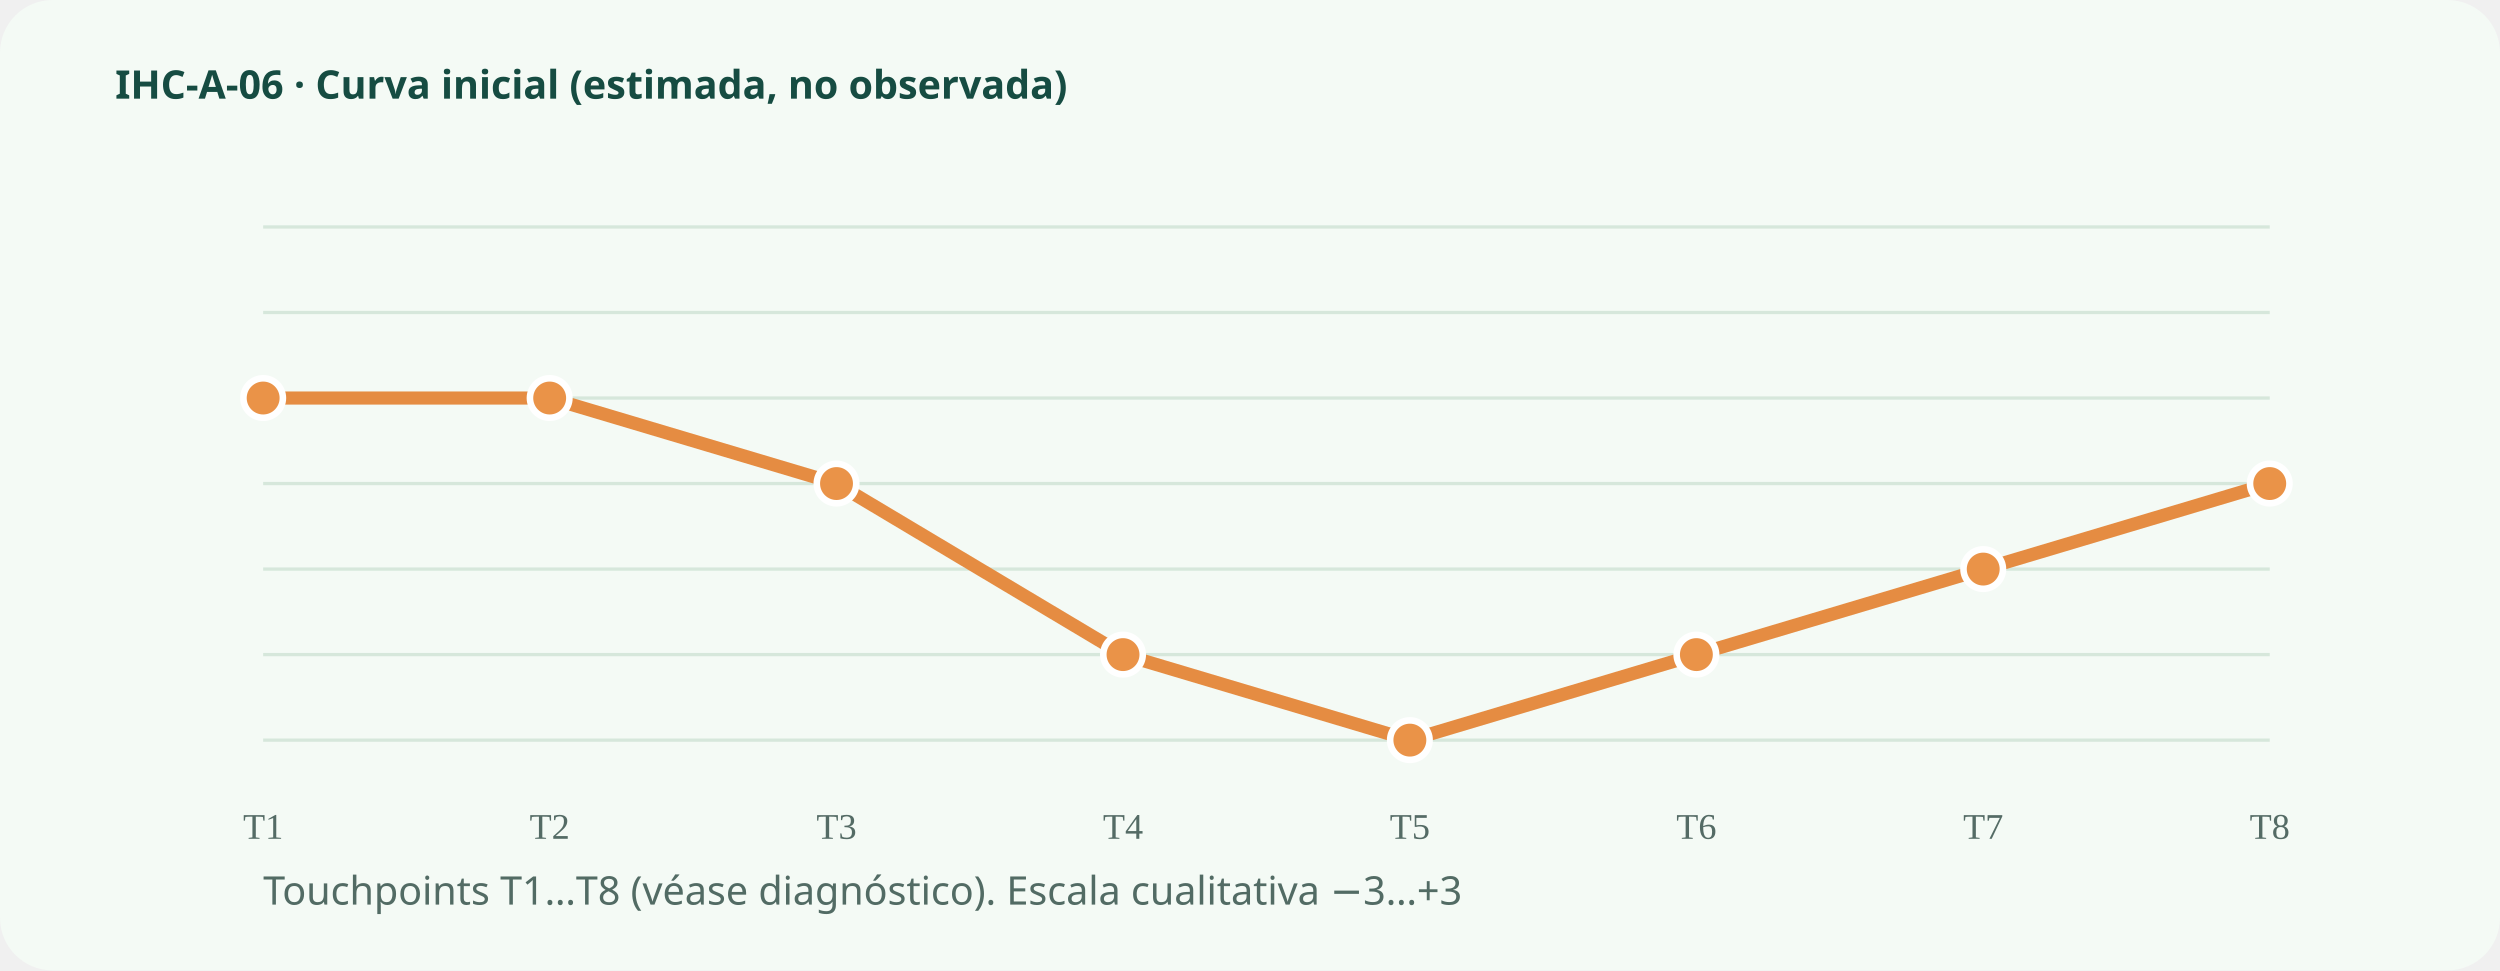
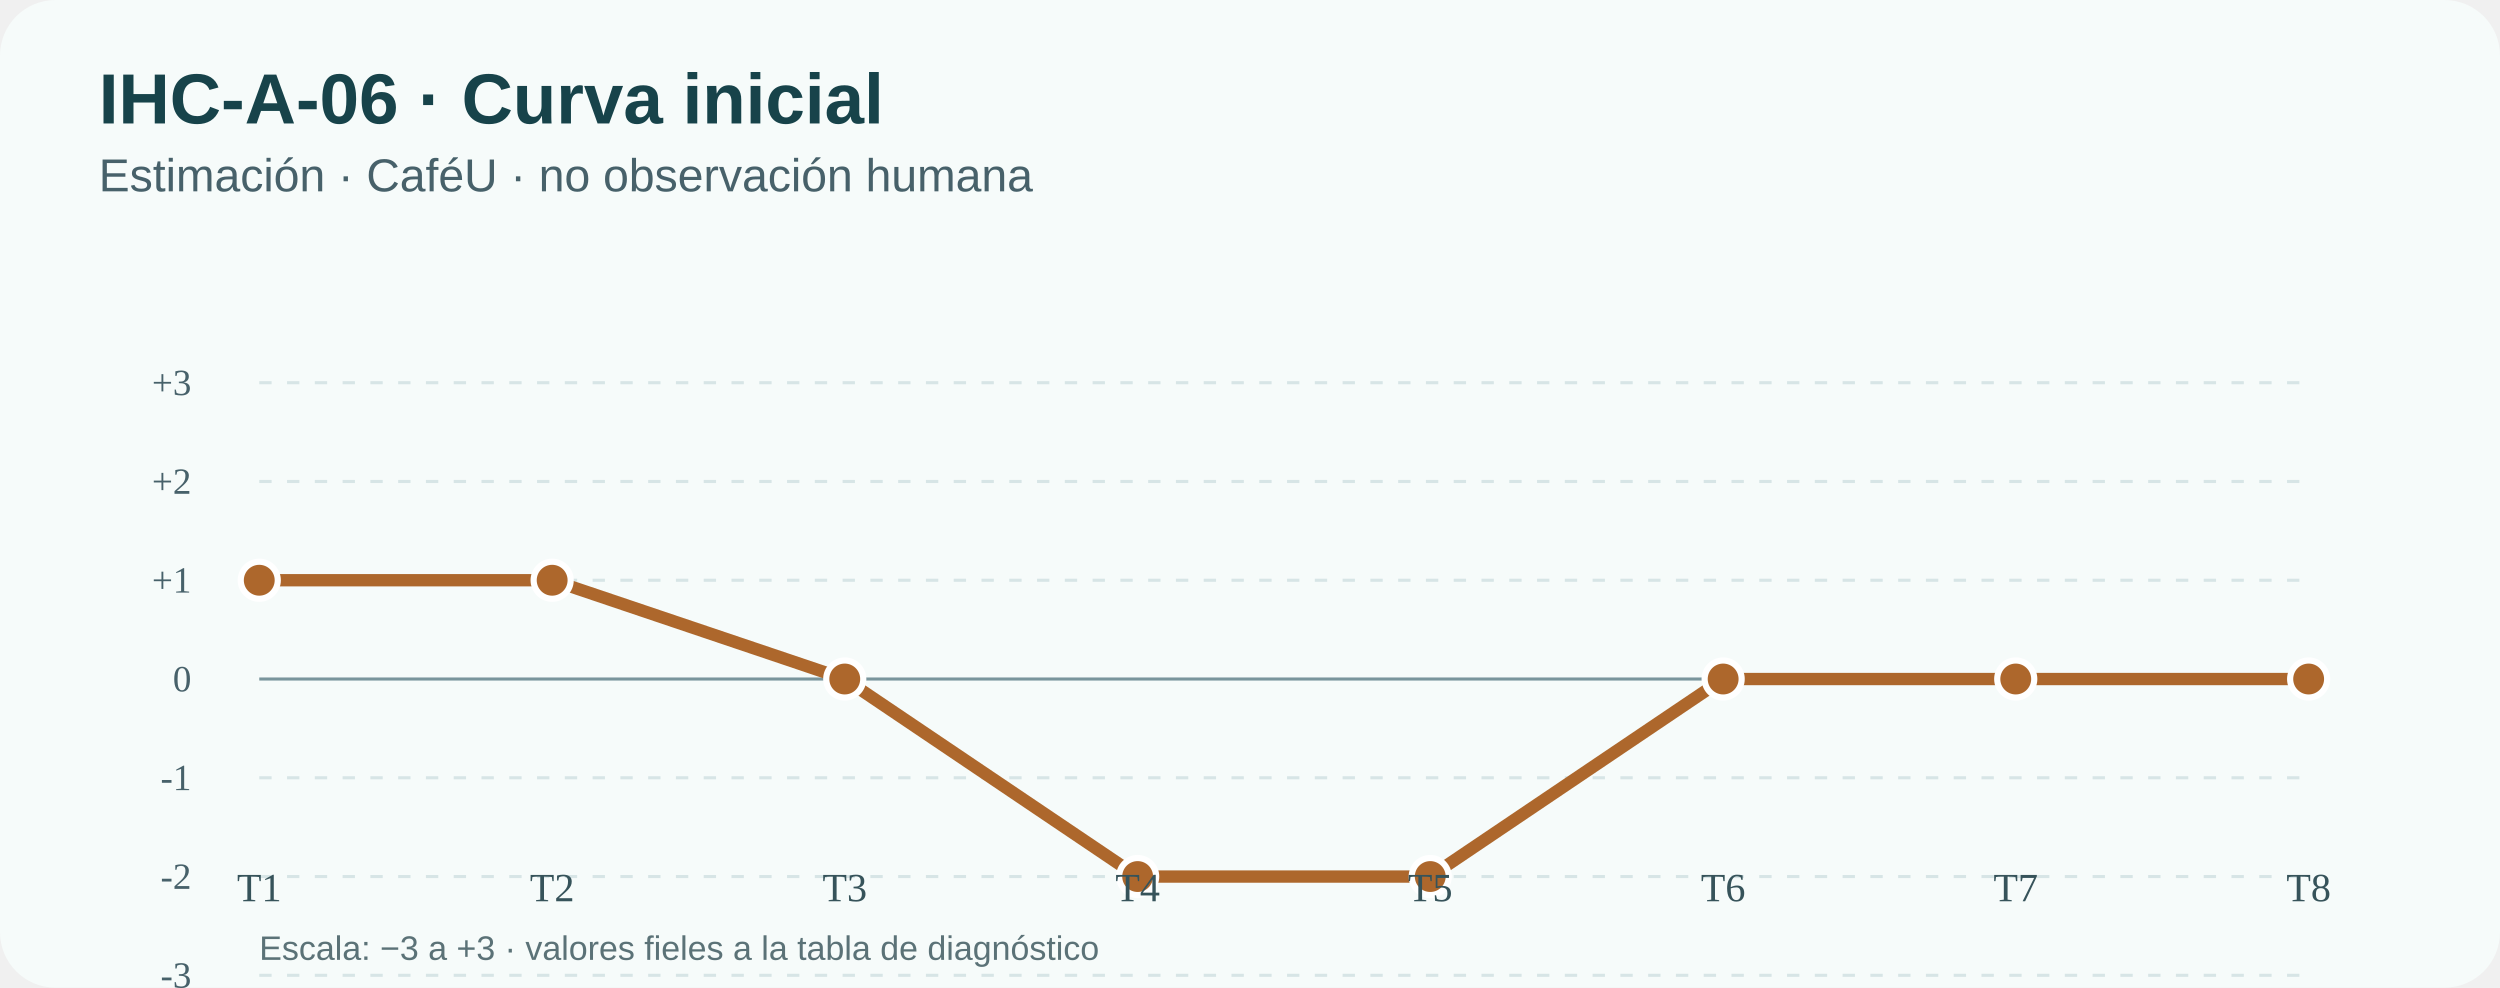
- <svg xmlns="http://www.w3.org/2000/svg" width="760" height="295" viewBox="0 0 760 295">
-   <rect width="100%" height="100%" rx="16" fill="#f4faf5" />
-   <text x="35" y="30" font-family="sans-serif" font-weight="bold" fill="#164c42">IHC-A-06 · Curva inicial (estimada, no observada)</text>
-   <g stroke="#d6e7db">
-     <line x1="80" x2="690" y1="225" y2="225" />
-     <line x1="80" x2="690" y1="199" y2="199" />
-     <line x1="80" x2="690" y1="173" y2="173" />
-     <line x1="80" x2="690" y1="147" y2="147" />
-     <line x1="80" x2="690" y1="121" y2="121" />
-     <line x1="80" x2="690" y1="95" y2="95" />
-     <line x1="80" x2="690" y1="69" y2="69" />
-   </g>
-   <polyline fill="none" stroke="#e58c42" stroke-width="4" stroke-linecap="round" stroke-linejoin="round" points="80.0,121.0 167.1,121.0 254.3,147.0 341.4,199.0 428.6,225.0 515.7,199.0 602.9,173.0 690.0,147.0" />
-   <circle cx="80.0" cy="121.0" r="6" fill="#ea9348" stroke="#fff" stroke-width="2" />
-   <circle cx="167.1" cy="121.0" r="6" fill="#ea9348" stroke="#fff" stroke-width="2" />
-   <circle cx="254.3" cy="147.0" r="6" fill="#ea9348" stroke="#fff" stroke-width="2" />
-   <circle cx="341.4" cy="199.0" r="6" fill="#ea9348" stroke="#fff" stroke-width="2" />
-   <circle cx="428.6" cy="225.0" r="6" fill="#ea9348" stroke="#fff" stroke-width="2" />
-   <circle cx="515.7" cy="199.0" r="6" fill="#ea9348" stroke="#fff" stroke-width="2" />
-   <circle cx="602.9" cy="173.0" r="6" fill="#ea9348" stroke="#fff" stroke-width="2" />
-   <circle cx="690.0" cy="147.0" r="6" fill="#ea9348" stroke="#fff" stroke-width="2" />
-   <text x="80.0" y="255" text-anchor="middle" font-size="11" fill="#546b65">T1</text>
-   <text x="167.1" y="255" text-anchor="middle" font-size="11" fill="#546b65">T2</text>
-   <text x="254.3" y="255" text-anchor="middle" font-size="11" fill="#546b65">T3</text>
-   <text x="341.4" y="255" text-anchor="middle" font-size="11" fill="#546b65">T4</text>
-   <text x="428.6" y="255" text-anchor="middle" font-size="11" fill="#546b65">T5</text>
-   <text x="515.7" y="255" text-anchor="middle" font-size="11" fill="#546b65">T6</text>
-   <text x="602.9" y="255" text-anchor="middle" font-size="11" fill="#546b65">T7</text>
-   <text x="690.0" y="255" text-anchor="middle" font-size="11" fill="#546b65">T8</text>
-   <text x="80" y="275" font-family="sans-serif" font-size="12" fill="#526b64">Touchpoints T1…T8 (véase diagnóstico). Escala cualitativa −3…+3</text>
+ <svg xmlns="http://www.w3.org/2000/svg" width="810" height="320" viewBox="0 0 810 320" role="img" aria-labelledby="title description" data-emotions="+1,+1,0,-2,-2,0,0,0">
+   <rect width="810" height="320" rx="18" fill="#f6fbfa" />
+   <text x="32" y="40" font-family="Arial,sans-serif" font-size="23" font-weight="bold" fill="#17434a">IHC-A-06 · Curva inicial</text>
+   <text x="32" y="62" font-family="Arial,sans-serif" font-size="15" fill="#47616a">Estimación · CaféU · no observación humana</text>
+   <line x1="84" y1="316" x2="748" y2="316" stroke="#d7e5e6" stroke-dasharray="4 5" />
+   <text x="62" y="320" text-anchor="end" font-size="12" fill="#47616a">-3</text>
+   <line x1="84" y1="284" x2="748" y2="284" stroke="#d7e5e6" stroke-dasharray="4 5" />
+   <text x="62" y="288" text-anchor="end" font-size="12" fill="#47616a">-2</text>
+   <line x1="84" y1="252" x2="748" y2="252" stroke="#d7e5e6" stroke-dasharray="4 5" />
+   <text x="62" y="256" text-anchor="end" font-size="12" fill="#47616a">-1</text>
+   <line x1="84" y1="220" x2="748" y2="220" stroke="#79959c" stroke-dasharray="0" />
+   <text x="62" y="224" text-anchor="end" font-size="12" fill="#47616a">0</text>
+   <line x1="84" y1="188" x2="748" y2="188" stroke="#d7e5e6" stroke-dasharray="4 5" />
+   <text x="62" y="192" text-anchor="end" font-size="12" fill="#47616a">+1</text>
+   <line x1="84" y1="156" x2="748" y2="156" stroke="#d7e5e6" stroke-dasharray="4 5" />
+   <text x="62" y="160" text-anchor="end" font-size="12" fill="#47616a">+2</text>
+   <line x1="84" y1="124" x2="748" y2="124" stroke="#d7e5e6" stroke-dasharray="4 5" />
+   <text x="62" y="128" text-anchor="end" font-size="12" fill="#47616a">+3</text>
+   <polyline fill="none" stroke="#ad672c" stroke-width="4" stroke-linejoin="round" stroke-linecap="round" points="84.0,188.0 178.9,188.0 273.7,220.0 368.6,284.0 463.4,284.0 558.3,220.0 653.1,220.0 748.0,220.0" />
+   <circle cx="84.0" cy="188.0" r="6" fill="#ad672c" stroke="#fff" stroke-width="2" />
+   <text x="84.0" y="292" text-anchor="middle" font-size="13" fill="#36535a">T1</text>
+   <circle cx="178.9" cy="188.0" r="6" fill="#ad672c" stroke="#fff" stroke-width="2" />
+   <text x="178.9" y="292" text-anchor="middle" font-size="13" fill="#36535a">T2</text>
+   <circle cx="273.7" cy="220.0" r="6" fill="#ad672c" stroke="#fff" stroke-width="2" />
+   <text x="273.7" y="292" text-anchor="middle" font-size="13" fill="#36535a">T3</text>
+   <circle cx="368.6" cy="284.0" r="6" fill="#ad672c" stroke="#fff" stroke-width="2" />
+   <text x="368.6" y="292" text-anchor="middle" font-size="13" fill="#36535a">T4</text>
+   <circle cx="463.4" cy="284.0" r="6" fill="#ad672c" stroke="#fff" stroke-width="2" />
+   <text x="463.4" y="292" text-anchor="middle" font-size="13" fill="#36535a">T5</text>
+   <circle cx="558.3" cy="220.0" r="6" fill="#ad672c" stroke="#fff" stroke-width="2" />
+   <text x="558.3" y="292" text-anchor="middle" font-size="13" fill="#36535a">T6</text>
+   <circle cx="653.1" cy="220.0" r="6" fill="#ad672c" stroke="#fff" stroke-width="2" />
+   <text x="653.1" y="292" text-anchor="middle" font-size="13" fill="#36535a">T7</text>
+   <circle cx="748.0" cy="220.0" r="6" fill="#ad672c" stroke="#fff" stroke-width="2" />
+   <text x="748.0" y="292" text-anchor="middle" font-size="13" fill="#36535a">T8</text>
+   <text x="84" y="311" font-family="Arial,sans-serif" font-size="11" fill="#5b7277">Escala: −3 a +3 · valores fieles a la tabla de diagnóstico</text>
</svg>
